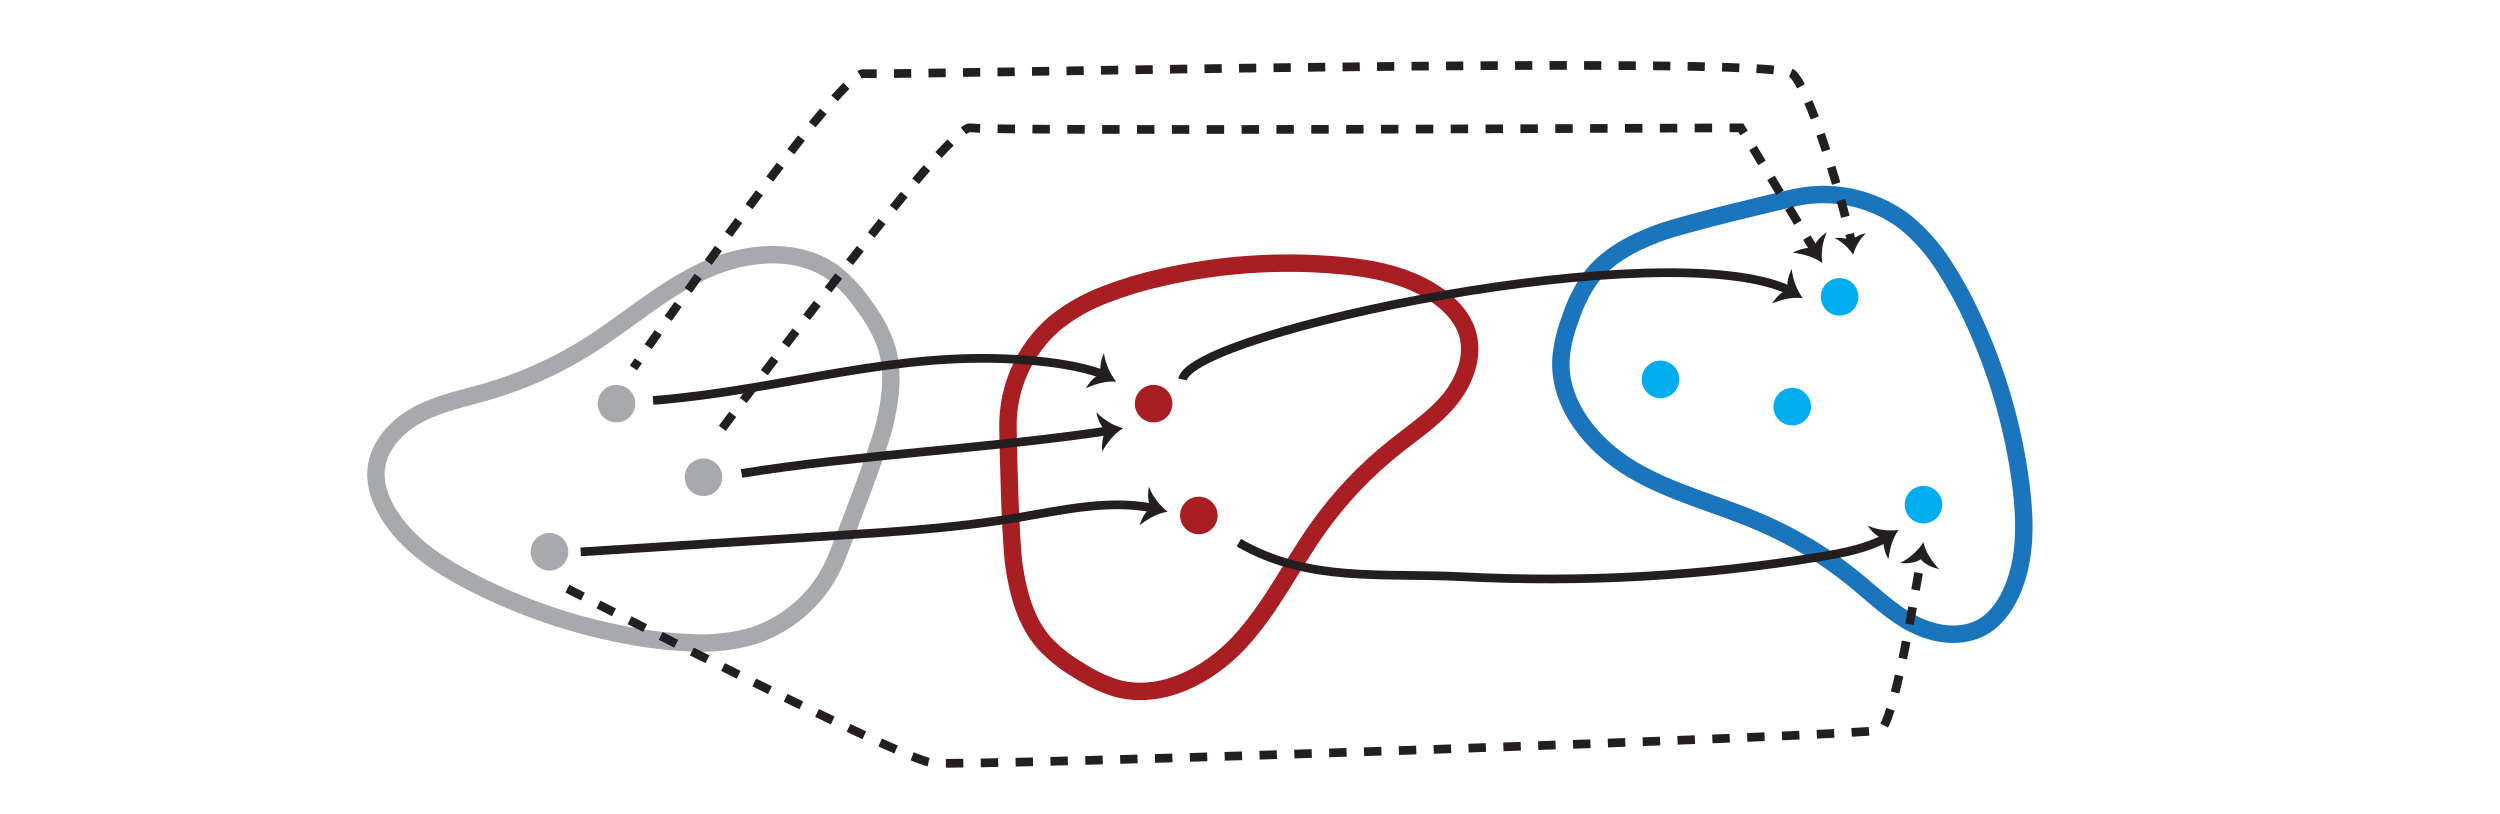
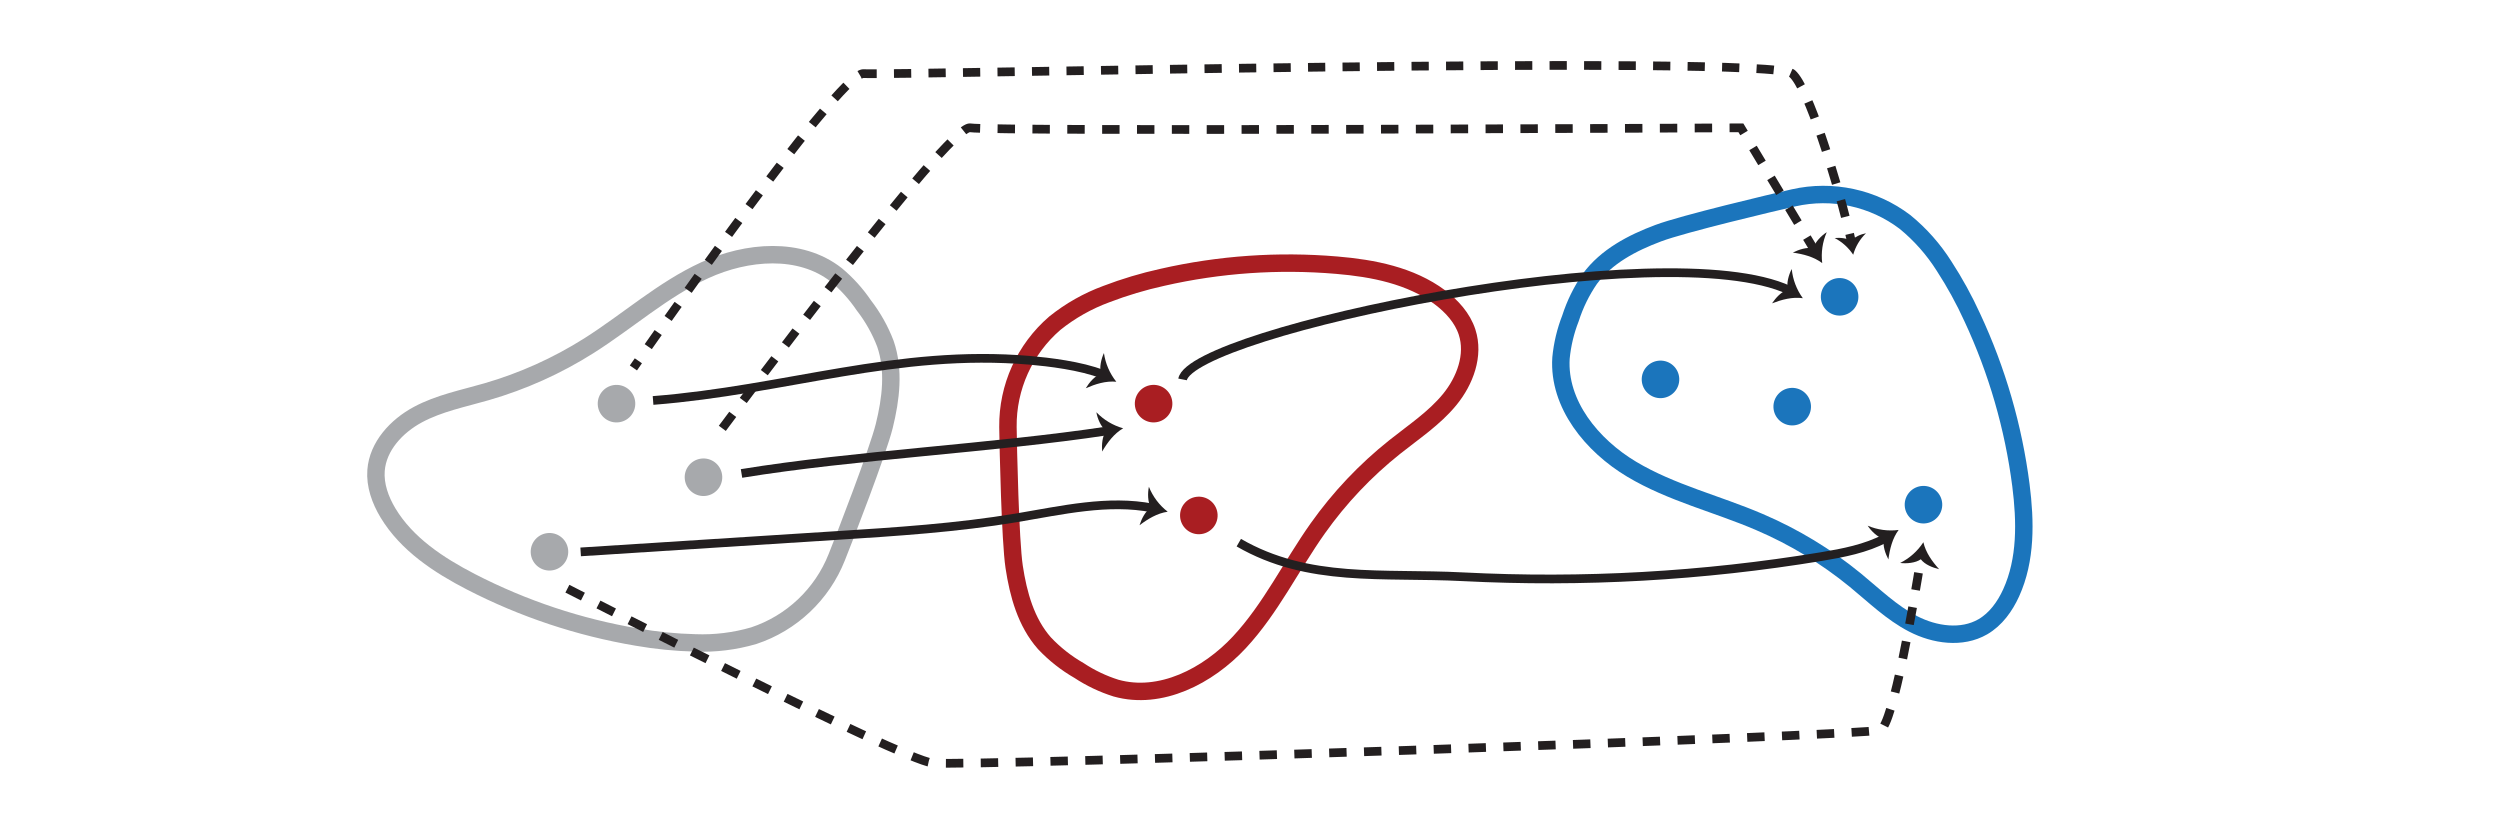
<svg xmlns="http://www.w3.org/2000/svg" id="Layer_1" data-name="Layer 1" viewBox="0 0 860.67 280">
  <defs>
-     <style>.cls-1,.cls-10,.cls-2,.cls-5,.cls-7,.cls-9{fill:none;stroke-miterlimit:10;}.cls-1{stroke:#a7a9ac;}.cls-1,.cls-2,.cls-7{stroke-width:6px;}.cls-2{stroke:#a91e22;}.cls-3{fill:#a7a9ac;}.cls-4{fill:#a91e22;}.cls-10,.cls-5,.cls-9{stroke:#231f20;stroke-width:3px;}.cls-6{fill:#231f20;}.cls-7{stroke:#1b75bc;}.cls-8{fill:#00aeef;}.cls-9{stroke-dasharray:5.94 5.94;}.cls-10{stroke-dasharray:6 6;}</style>
+     <style>.cls-1,.cls-10,.cls-2,.cls-5,.cls-7,.cls-9{fill:none;stroke-miterlimit:10;}.cls-1{stroke:#a7a9ac;}.cls-1,.cls-2,.cls-7{stroke-width:6px;}.cls-2{stroke:#a91e22;}.cls-3{fill:#a7a9ac;}.cls-4{fill:#a91e22;}.cls-10,.cls-5,.cls-9{stroke:#231f20;stroke-width:3px;}.cls-6{fill:#231f20;}.cls-7{stroke:#1b75bc;}.cls-8{fill:#1b75bc;}.cls-9{stroke-dasharray:5.94 5.94;}.cls-10{stroke-dasharray:6 6;}</style>
  </defs>
  <path class="cls-1" d="M304.43,146.61c2.29-9.29,3.51-19.25.38-28.29a51.82,51.82,0,0,0-7.44-13.22,50.78,50.78,0,0,0-9.45-10.45c-12.51-9.81-30.84-8.24-45.29-1.61s-26.48,17.5-39.92,26a137.37,137.37,0,0,1-35.18,15.82c-8,2.32-16.34,3.94-23.68,7.89s-13.76,10.86-14.39,19.18c-.39,5.13,1.45,10.22,4.1,14.64,6.48,10.77,17.47,18,28.64,23.76a195.53,195.53,0,0,0,57.05,19,135.69,135.69,0,0,0,20.08,2,63.25,63.25,0,0,0,20.16-2.48,46.51,46.51,0,0,0,28.57-27C290.79,185.07,302.26,155.42,304.43,146.61Z" />
  <path class="cls-2" d="M349.14,195.14c1.42,9.46,4.09,19.13,10.42,26.3a51.82,51.82,0,0,0,11.91,9.39,50.78,50.78,0,0,0,12.72,6.06c15.31,4.3,31.66-4.13,42.49-15.77s17.81-26.27,27-39.24a137.37,137.37,0,0,1,26.5-28c6.53-5.2,13.6-9.87,18.89-16.32s8.58-15.29,6-23.22c-1.59-4.9-5.24-8.9-9.37-12-10.09-7.49-23-10-35.53-11.05a195.53,195.53,0,0,0-60,4.18,135.69,135.69,0,0,0-19.33,5.79,63.25,63.25,0,0,0-17.69,10A46.51,46.51,0,0,0,347,147C347.1,154.39,347.79,186.17,349.14,195.14Z" />
  <rect class="cls-3" x="205.78" y="132.5" width="12.93" height="12.93" rx="6.47" ry="6.47" transform="translate(342.35 -78.82) rotate(87.64)" />
  <rect class="cls-3" x="182.7" y="183.5" width="12.93" height="12.93" rx="6.47" ry="6.47" transform="translate(371.18 -6.87) rotate(87.64)" />
  <rect class="cls-3" x="235.74" y="157.84" width="12.93" height="12.93" rx="6.47" ry="6.47" transform="translate(370.54 -98.73) rotate(81.86)" />
  <rect class="cls-4" x="390.69" y="132.5" width="12.93" height="12.93" rx="6.47" ry="6.47" transform="translate(519.64 -263.58) rotate(87.64)" />
  <rect class="cls-4" x="406.27" y="171" width="12.93" height="12.93" rx="6.47" ry="6.47" transform="translate(573.04 -242.24) rotate(87.64)" />
  <path class="cls-5" d="M224.83,137.87c45.9-3.6,83.9-17.76,129.77-13.82,6.15.53,17.59,1.86,25,4.82" />
  <path class="cls-6" d="M379.05,128.69c-.67-2.11.09-5.21,1-7.15a20.44,20.44,0,0,0,4.26,9.88c-3.62-.35-7.22.8-10.52,2.24C375,131.69,376.81,129.47,379.05,128.69Z" />
  <path class="cls-5" d="M199.9,190l87.8-5.62c20.84-1.33,41.72-2.67,62.31-6.12,15.51-2.6,31.58-6.36,46.82-3.35" />
  <path class="cls-6" d="M396.23,174.77c-1.15-1.89-1.15-5.08-.7-7.19a20.44,20.44,0,0,0,6.47,8.59c-3.6.52-6.83,2.48-9.7,4.66C393,178.64,394.24,176.05,396.23,174.77Z" />
  <path class="cls-7" d="M570.89,80.27c-9,3.37-17.85,8-23.54,15.7a51.82,51.82,0,0,0-6.68,13.61,50.78,50.78,0,0,0-3.27,13.7c-1,15.87,10.67,30.09,24.32,38.25s29.41,11.92,44,18.19a137.37,137.37,0,0,1,33,20c6.45,5.29,12.5,11.24,19.91,15.06s16.74,5.19,24,1c4.45-2.58,7.61-7,9.74-11.67,5.21-11.44,4.95-24.59,3.37-37.06A195.53,195.53,0,0,0,679,109.31a135.69,135.69,0,0,0-9.71-17.69,63.25,63.25,0,0,0-13.46-15.21,46.51,46.51,0,0,0-38.4-8.29C610.32,69.74,579.38,77.07,570.89,80.27Z" />
  <rect class="cls-8" x="626.87" y="95.72" width="12.93" height="12.93" rx="6.47" ry="6.47" transform="translate(709.34 -534.82) rotate(87.64)" />
  <rect class="cls-8" x="655.74" y="167.29" width="12.93" height="12.93" rx="6.47" ry="6.47" transform="translate(808.53 -495.05) rotate(87.64)" />
  <rect class="cls-8" x="565.2" y="124.15" width="12.93" height="12.93" rx="6.47" ry="6.47" transform="translate(678.62 -445.95) rotate(87.64)" />
  <rect class="cls-8" x="610.55" y="133.53" width="12.93" height="12.93" rx="6.47" ry="6.47" transform="translate(731.47 -482.26) rotate(87.64)" />
  <path class="cls-5" d="M407.12,130.62C410.37,114.19,573.42,80,616.07,99.95" />
  <path class="cls-6" d="M615.51,99.71c-.58-2.14.32-5.2,1.33-7.1a20.44,20.44,0,0,0,3.82,10.05c-3.6-.51-7.25.48-10.61,1.77C611.36,102.53,613.24,100.39,615.51,99.71Z" />
  <path class="cls-5" d="M426.48,186.82c24,13.88,49.47,10.31,77.14,11.74A575.48,575.48,0,0,0,627,191.62c7.58-1.25,15.37-2.76,22.09-6.32" />
  <path class="cls-6" d="M648.57,185.55c-2.16-.52-4.41-2.77-5.59-4.57a20.44,20.44,0,0,0,10.66,1.46c-2.17,2.92-3.05,6.59-3.53,10.16C649.06,190.55,648.08,187.87,648.57,185.55Z" />
  <path class="cls-5" d="M218.06,126.67l1.71-2.46" />
  <path class="cls-9" d="M223.17,119.34c16.38-23.37,66.92-94.56,74.16-94,8.67.67,312-6.67,319.68,0,5.6,4.88,15,35.95,19.05,52.31" />
  <path class="cls-5" d="M636.77,80.52c.26,1.08.48,2.06.66,2.92" />
  <path class="cls-6" d="M637.29,83c1.05-1.43,3.41-2.39,5.11-2.7a16.36,16.36,0,0,0-4.4,7.4,17.25,17.25,0,0,0-6.39-5.76C633.45,81.79,635.73,81.9,637.29,83Z" />
  <path class="cls-10" d="M248.67,147.46S326.67,42.67,334,44s265.33,0,265.33,0l25.25,42" />
  <path class="cls-6" d="M624.27,85.49c.54-2.15,2.81-4.39,4.62-5.55a20.44,20.44,0,0,0-1.56,10.64c-2.9-2.2-6.56-3.11-10.13-3.62C619.27,85.93,622,85,624.27,85.49Z" />
  <path class="cls-5" d="M255.28,163c39-6.37,86.4-8.67,126.12-14.69" />
  <path class="cls-6" d="M380.79,148.32c-1.78-1.32-3-4.28-3.34-6.4a20.44,20.44,0,0,0,9.22,5.53c-3.15,1.83-5.4,4.86-7.24,8C379.27,153.11,379.42,150.26,380.79,148.32Z" />
  <path class="cls-10" d="M195.33,202.67s114.61,58.67,125.64,60,321-9.33,326.36-11.33c4.38-1.64,11.61-44.26,14-59.39" />
  <path class="cls-6" d="M661.27,192.54c-1.8,1.3-5,1.55-7.11,1.27a20.44,20.44,0,0,0,8-7.14c.8,3.55,3,6.61,5.42,9.29C665.38,195.41,662.71,194.42,661.27,192.54Z" />
</svg>
